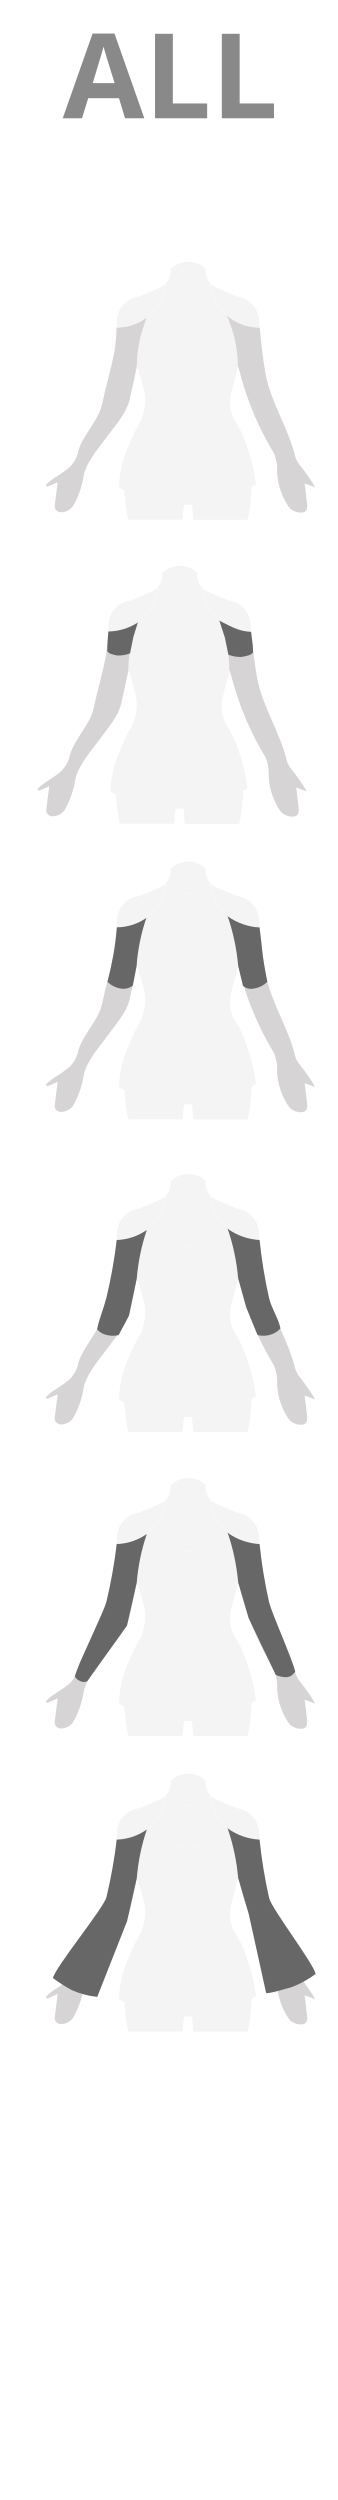
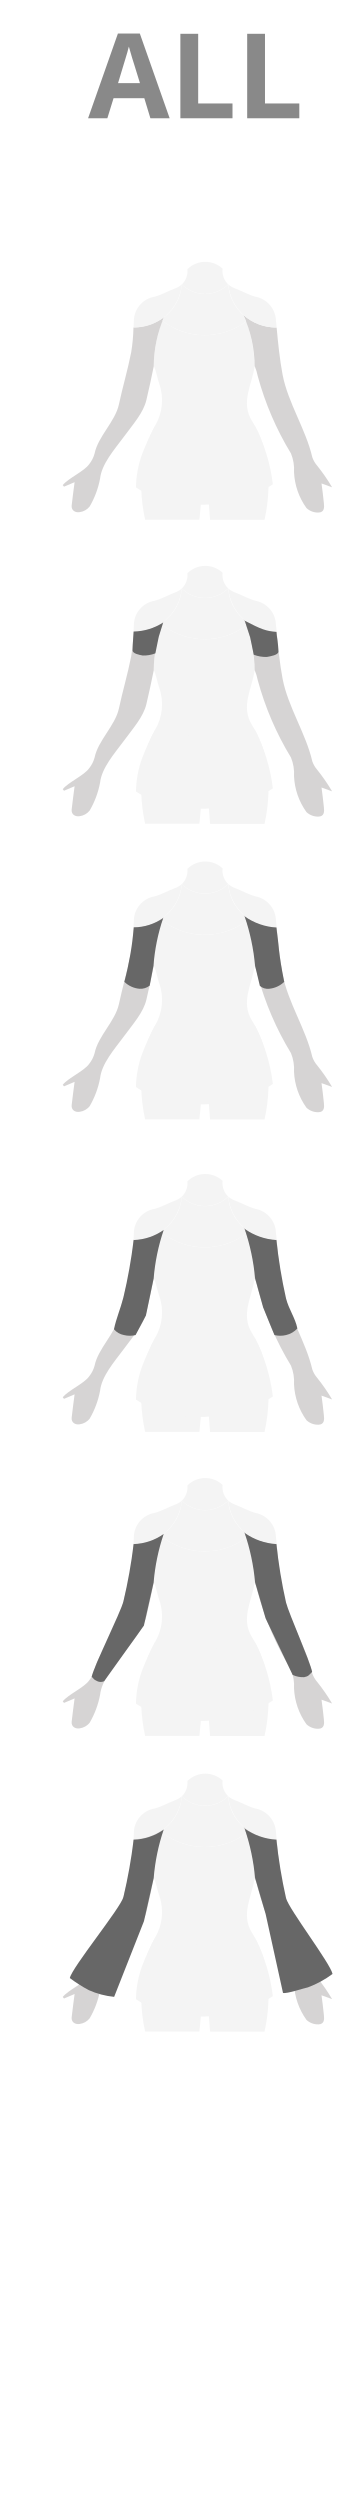
<svg xmlns="http://www.w3.org/2000/svg" width="40px" height="296px" viewBox="0 0 40 296" version="1.1">
  <defs />
  <g id="Page-1" stroke="none" stroke-width="1" fill="none" fill-rule="evenodd">
    <g id="sleeves_thumbnails" transform="translate(4, 0)">
-       <g id="sleeves_thumbnails_0" transform="translate(1.428571, 31)" fill-rule="nonzero">
+       <g id="sleeves_thumbnails_0" transform="translate(3.428571, 31)" fill-rule="nonzero">
        <path d="M9.533,23.146 C9.142,25.6 9.217,28.106 9.754,30.533 L16.178,30.533 C16.225,30.023 16.283,29.513 16.329,29.002 C16.422,28.063 16.352,27.115 16.352,26.185 C16.484,26.138 16.62,26.103 16.758,26.08 C16.897,26.338 17.141,26.568 17.164,26.834 C17.28,28.075 17.326,29.304 17.442,30.545 L23.89,30.545 C24.434,28.12 24.513,25.613 24.121,23.158 C19.711,26.128 13.939,26.124 9.533,23.146 Z" id="Path_3" fill="#F4F4F4" />
        <path d="M24.098,23.146 C23.807,21.624 23.237,20.17 22.417,18.856 C21.037,16.653 22.393,14.576 22.707,12.443 C22.689,10.604 22.352,8.783 21.71,7.061 C18.764,9.258 14.715,9.225 11.806,6.98 C11.147,8.698 10.798,10.52 10.776,12.361 C10.776,12.349 10.788,12.326 10.788,12.315 C11.089,13.046 11.194,13.765 11.438,14.472 C12.001,16.108 11.819,17.909 10.939,19.4 C10.316,20.509 9.85,21.7 9.556,22.938 L9.521,23.147 C13.923,26.127 19.696,26.127 24.098,23.146 Z" id="Path_15" fill="#F4F4F4" />
        <path d="M24.877,26.34 C24.588,23.913 23.862,21.558 22.732,19.39 C20.83,19.858 18.887,20.145 16.931,20.248 C14.907,20.2 12.897,19.916 10.939,19.402 C10.357,20.488 9.844,21.61 9.402,22.76 C8.94,24.025 8.692,25.359 8.668,26.707 C13.06,29.685 20.492,29.321 24.877,26.34 Z" id="Path_49" fill="#F4F4F4" />
        <path d="M19.587,2.667 C19.086,2.187 18.841,1.499 18.926,0.811 C17.748,-0.291 15.91,-0.265 14.763,0.869 C14.827,1.541 14.584,2.206 14.103,2.679 C15.626,4.177 18.07,4.171 19.587,2.667 Z" id="Path_4" fill="#F4F4F4" />
        <path d="M8.373,7.769 C8.354,8.752 8.265,9.733 8.106,10.703 C7.7,12.791 7.086,14.832 6.648,16.896 C6.207,18.914 4.178,20.677 3.772,22.695 C3.648,23.155 3.43,23.585 3.131,23.957 C2.53,24.815 0.661,25.615 0,26.438 C0.044,26.505 0.094,26.567 0.151,26.623 C0.569,26.438 0.998,26.252 1.404,26.09 C1.288,26.994 1.16,27.91 1.056,28.85 C0.998,29.43 1.474,29.72 1.996,29.638 C2.467,29.58 2.896,29.338 3.19,28.966 C3.784,27.946 4.2,26.832 4.419,25.673 C4.604,23.934 6.123,22.217 7.179,20.791 C8.373,19.167 9.544,17.88 9.904,16.361 C10.228,15.039 10.495,13.701 10.774,12.371 C10.784,10.363 11.203,8.378 12.003,6.537 C10.955,7.324 9.683,7.755 8.373,7.769 Z" id="Path_7" fill="#D6D4D4" />
        <path d="M30.639,26.242 C31.045,26.393 31.462,26.544 31.891,26.695 C31.366,25.803 30.777,24.95 30.129,24.143 C29.874,23.851 29.677,23.512 29.549,23.146 C28.784,19.829 26.673,16.711 26.031,13.37 C25.684,11.526 25.498,9.647 25.324,7.78 C23.863,7.779 22.454,7.243 21.361,6.273 C22.262,8.204 22.725,10.311 22.718,12.443 C22.718,12.407 22.73,12.384 22.73,12.35 C22.89,12.731 23.01,13.127 23.089,13.533 C23.962,16.757 25.287,19.841 27.024,22.694 C27.308,23.392 27.431,24.145 27.383,24.897 C27.45,26.429 27.962,27.908 28.857,29.153 C29.239,29.511 29.748,29.703 30.271,29.686 C30.978,29.674 30.978,29.086 30.921,28.596 C30.847,27.773 30.731,26.973 30.639,26.242 Z" id="Path_8" fill="#D6D4D4" />
        <path d="M14.102,2.678 C13.847,2.899 13.551,3.068 13.232,3.176 C12.443,3.477 11.701,3.907 10.89,4.127 C9.459,4.362 8.411,5.603 8.419,7.053 C8.407,7.297 8.396,7.529 8.384,7.772 C11.329,7.83 13.821,5.61 14.102,2.678 Z" id="Path_11" fill="#F4F4F4" />
        <path d="M25.327,7.769 C25.304,7.502 25.281,7.247 25.245,6.981 C25.207,5.575 24.193,4.386 22.81,4.128 C21.964,3.896 21.221,3.455 20.387,3.142 C20.099,3.034 19.832,2.877 19.598,2.678 C19.87,5.618 22.375,7.844 25.327,7.769 Z" id="Path_12" fill="#F4F4F4" />
        <path d="M21.721,7.061 C21.605,6.771 21.477,6.504 21.361,6.273 C20.322,5.359 19.688,4.07 19.599,2.689 L19.587,2.677 C18.069,4.184 15.62,4.184 14.102,2.677 L14.09,2.689 C13.988,4.215 13.226,5.621 12.003,6.539 C11.928,6.685 11.862,6.836 11.806,6.991 C14.724,9.227 18.771,9.255 21.721,7.061 Z" id="Path_9" fill="#F4F4F4" />
      </g>
-       <g id="sleeves_thumbnails_1" transform="translate(0.428571, 67)" fill-rule="nonzero">
+       <g id="sleeves_thumbnails_1" transform="translate(3.428571, 67)" fill-rule="nonzero">
        <path d="M9.533,23.146 C9.142,25.6 9.217,28.106 9.754,30.533 L16.178,30.533 C16.225,30.023 16.283,29.513 16.329,29.002 C16.422,28.063 16.352,27.115 16.352,26.185 C16.484,26.138 16.62,26.103 16.758,26.08 C16.897,26.338 17.141,26.568 17.164,26.834 C17.28,28.075 17.326,29.304 17.442,30.545 L23.89,30.545 C24.434,28.12 24.513,25.613 24.121,23.158 C19.711,26.128 13.939,26.124 9.533,23.146 Z" id="Path_3-3" fill="#F4F4F4" />
        <path d="M24.098,23.146 C23.807,21.624 23.237,20.17 22.417,18.856 C21.037,16.653 22.393,14.576 22.707,12.443 C22.689,10.604 22.352,8.783 21.71,7.061 C18.764,9.258 14.715,9.225 11.806,6.98 C11.147,8.698 10.798,10.52 10.776,12.361 C10.776,12.349 10.788,12.326 10.788,12.315 C11.089,13.046 11.194,13.765 11.438,14.472 C12.001,16.108 11.819,17.909 10.939,19.4 C10.316,20.509 9.85,21.7 9.556,22.938 L9.521,23.147 C13.923,26.127 19.696,26.127 24.098,23.146 Z" id="Path_15-3" fill="#F4F4F4" />
        <path d="M24.877,26.34 C24.588,23.913 23.862,21.558 22.732,19.39 C20.83,19.858 18.887,20.145 16.931,20.248 C14.907,20.2 12.897,19.916 10.939,19.402 C10.357,20.488 9.844,21.61 9.402,22.76 C8.94,24.025 8.692,25.359 8.668,26.707 C13.06,29.685 20.492,29.321 24.877,26.34 Z" id="Path_49-3" fill="#F4F4F4" />
        <path d="M19.587,2.667 C19.086,2.187 18.841,1.499 18.926,0.811 C17.748,-0.291 15.91,-0.265 14.763,0.869 C14.827,1.541 14.584,2.206 14.103,2.679 C15.626,4.177 18.07,4.171 19.587,2.667 Z" id="Path_4-3" fill="#F4F4F4" />
        <path d="M8.373,7.769 C8.354,8.752 8.265,9.733 8.106,10.703 C7.7,12.791 7.086,14.832 6.648,16.896 C6.207,18.914 4.178,20.677 3.772,22.695 C3.648,23.155 3.43,23.585 3.131,23.957 C2.53,24.815 0.661,25.615 0,26.438 C0.044,26.505 0.094,26.567 0.151,26.623 C0.569,26.438 0.998,26.252 1.404,26.09 C1.288,26.994 1.16,27.91 1.056,28.85 C0.998,29.43 1.474,29.72 1.996,29.638 C2.467,29.58 2.896,29.338 3.19,28.966 C3.784,27.946 4.2,26.832 4.419,25.673 C4.604,23.934 6.123,22.217 7.179,20.791 C8.373,19.167 9.544,17.88 9.904,16.361 C10.228,15.039 10.495,13.701 10.774,12.371 C10.784,10.363 11.203,8.378 12.003,6.537 C10.955,7.324 9.683,7.755 8.373,7.769 Z" id="Path_7-3" fill="#D6D4D4" />
        <path d="M30.639,26.242 C31.045,26.393 31.462,26.544 31.891,26.695 C31.366,25.803 30.777,24.95 30.129,24.143 C29.874,23.851 29.677,23.512 29.549,23.146 C28.784,19.829 26.673,16.711 26.031,13.37 C25.684,11.526 25.498,9.647 25.324,7.78 C23.863,7.779 22.454,7.243 21.361,6.273 C22.262,8.204 22.725,10.311 22.718,12.443 C22.718,12.407 22.73,12.384 22.73,12.35 C22.89,12.731 23.01,13.127 23.089,13.533 C23.962,16.757 25.287,19.841 27.024,22.694 C27.308,23.392 27.431,24.145 27.383,24.897 C27.45,26.429 27.962,27.908 28.857,29.153 C29.239,29.511 29.748,29.703 30.271,29.686 C30.978,29.674 30.978,29.086 30.921,28.596 C30.847,27.773 30.731,26.973 30.639,26.242 Z" id="Path_8-3" fill="#D6D4D4" />
        <path d="M14.102,2.678 C13.847,2.899 13.551,3.068 13.232,3.176 C12.443,3.477 11.701,3.907 10.89,4.127 C9.459,4.362 8.411,5.603 8.419,7.053 C8.407,7.297 8.396,7.529 8.384,7.772 C11.329,7.83 13.821,5.61 14.102,2.678 Z" id="Path_11-3" fill="#F4F4F4" />
        <path d="M25.327,7.769 C25.304,7.502 25.281,7.247 25.245,6.981 C25.207,5.575 24.193,4.386 22.81,4.128 C21.964,3.896 21.221,3.455 20.387,3.142 C20.099,3.034 19.832,2.877 19.598,2.678 C19.87,5.618 22.375,7.844 25.327,7.769 Z" id="Path_12-3" fill="#F4F4F4" />
        <path d="M21.721,7.061 C21.605,6.771 21.477,6.504 21.361,6.273 C20.322,5.359 19.688,4.07 19.599,2.689 L19.587,2.677 C18.069,4.184 15.62,4.184 14.102,2.677 L14.09,2.689 C13.988,4.215 13.226,5.621 12.003,6.539 C11.928,6.685 11.862,6.836 11.806,6.991 C14.724,9.227 18.771,9.255 21.721,7.061 Z" id="Path_9-3" fill="#F4F4F4" />
        <path d="M11.367,8.395 L10.967,10.356 C10.491,10.542 9.982,10.63 9.471,10.613 C9.053,10.537 8.255,10.385 8.27,9.992 C8.283,9.092 8.375,8.206 8.401,7.775 C9.635,7.747 10.839,7.383 11.882,6.723 L11.367,8.395 Z" id="Path-4-Copy_1_" fill="#676767" />
        <path d="M22.194,8.469 L22.613,10.517 C23.11,10.711 23.641,10.801 24.175,10.782 C24.611,10.703 25.547,10.552 25.535,10.141 C25.522,9.197 25.323,8.268 25.296,7.818 C24.103,7.727 23.489,7.509 21.556,6.501 L22.194,8.469 Z" id="Path-4-Copy_1_2" fill="#676767" />
      </g>
-       <g id="sleeves_thumbnails_2" transform="translate(1.428571, 102)" fill-rule="nonzero">
+       <g id="sleeves_thumbnails_2" transform="translate(3.428571, 102)" fill-rule="nonzero">
        <path d="M8.373,7.769 C8.354,8.752 8.265,9.733 8.106,10.703 C7.7,12.791 7.086,14.832 6.648,16.896 C6.207,18.914 4.178,20.677 3.772,22.695 C3.648,23.155 3.43,23.585 3.131,23.957 C2.53,24.815 0.661,25.615 0,26.438 C0.044,26.505 0.094,26.567 0.151,26.623 C0.569,26.438 0.998,26.252 1.404,26.09 C1.288,26.994 1.16,27.91 1.056,28.85 C0.998,29.43 1.474,29.72 1.996,29.638 C2.467,29.58 2.896,29.338 3.19,28.966 C3.784,27.946 4.2,26.832 4.419,25.673 C4.604,23.934 6.123,22.217 7.179,20.791 C8.373,19.167 9.544,17.88 9.904,16.361 C10.228,15.039 10.495,13.701 10.774,12.371 C10.784,10.363 11.203,8.378 12.003,6.537 C10.955,7.324 9.683,7.755 8.373,7.769 Z" id="Path_7-4" fill="#D6D4D4" />
        <path d="M30.639,26.242 C31.045,26.393 31.462,26.544 31.891,26.695 C31.366,25.803 30.777,24.95 30.129,24.143 C29.874,23.851 29.677,23.512 29.549,23.146 C28.784,19.829 26.673,16.711 26.031,13.37 C25.684,11.526 25.498,9.647 25.324,7.78 C23.863,7.779 22.454,7.243 21.361,6.273 C22.262,8.204 22.725,10.311 22.718,12.443 C22.718,12.407 22.73,12.384 22.73,12.35 C22.89,12.731 23.01,13.127 23.089,13.533 C23.962,16.757 25.287,19.841 27.024,22.694 C27.308,23.392 27.431,24.145 27.383,24.897 C27.45,26.429 27.962,27.908 28.857,29.153 C29.239,29.511 29.748,29.703 30.271,29.686 C30.978,29.674 30.978,29.086 30.921,28.596 C30.847,27.773 30.731,26.973 30.639,26.242 Z" id="Path_8-4" fill="#D6D4D4" />
        <path d="M14.102,2.678 C13.847,2.899 13.551,3.068 13.232,3.176 C12.443,3.477 11.701,3.907 10.89,4.127 C9.459,4.362 8.411,5.603 8.419,7.053 C8.407,7.297 8.396,7.529 8.384,7.772 C11.329,7.83 13.821,5.61 14.102,2.678 Z" id="Path_11-4" fill="#F4F4F4" />
        <path d="M25.327,7.769 C25.304,7.502 25.281,7.247 25.245,6.981 C25.207,5.575 24.193,4.386 22.81,4.128 C21.964,3.896 21.221,3.455 20.387,3.142 C20.099,3.034 19.832,2.877 19.598,2.678 C19.87,5.618 22.375,7.844 25.327,7.769 Z" id="Path_12-4" fill="#F4F4F4" />
        <path d="M9.533,23.146 C9.142,25.6 9.217,28.106 9.754,30.533 L16.178,30.533 C16.225,30.023 16.283,29.513 16.329,29.002 C16.422,28.063 16.352,27.115 16.352,26.185 C16.484,26.138 16.62,26.103 16.758,26.08 C16.897,26.338 17.141,26.568 17.164,26.834 C17.28,28.075 17.326,29.304 17.442,30.545 L23.89,30.545 C24.434,28.12 24.513,25.613 24.121,23.158 C19.711,26.128 13.939,26.124 9.533,23.146 Z" id="Path_3-4" fill="#F4F4F4" />
        <path d="M24.098,23.146 C23.807,21.624 23.237,20.17 22.417,18.856 C21.037,16.653 22.393,14.576 22.707,12.443 C22.689,10.604 22.352,8.783 21.71,7.061 C18.764,9.258 14.715,9.225 11.806,6.98 C11.147,8.698 10.798,10.52 10.776,12.361 C10.776,12.349 10.788,12.326 10.788,12.315 C11.089,13.046 11.194,13.765 11.438,14.472 C12.001,16.108 11.819,17.909 10.939,19.4 C10.316,20.509 9.85,21.7 9.556,22.938 L9.521,23.147 C13.923,26.127 19.696,26.127 24.098,23.146 Z" id="Path_15-4" fill="#F4F4F4" />
        <path d="M24.877,26.34 C24.588,23.913 23.862,21.558 22.732,19.39 C20.83,19.858 18.887,20.145 16.931,20.248 C14.907,20.2 12.897,19.916 10.939,19.402 C10.357,20.488 9.844,21.61 9.402,22.76 C8.94,24.025 8.692,25.359 8.668,26.707 C13.06,29.685 20.492,29.321 24.877,26.34 Z" id="Path_49-4" fill="#F4F4F4" />
        <path d="M19.587,2.667 C19.086,2.187 18.841,1.499 18.926,0.811 C17.748,-0.291 15.91,-0.265 14.763,0.869 C14.827,1.541 14.584,2.206 14.103,2.679 C15.626,4.177 18.07,4.171 19.587,2.667 Z" id="Path_4-4" fill="#F4F4F4" />
        <path d="M21.721,7.061 C21.605,6.771 21.477,6.504 21.361,6.273 C20.322,5.359 19.688,4.07 19.599,2.689 L19.587,2.677 C18.069,4.184 15.62,4.184 14.102,2.677 L14.09,2.689 C13.988,4.215 13.226,5.621 12.003,6.539 C11.928,6.685 11.862,6.836 11.806,6.991 C14.724,9.227 18.771,9.255 21.721,7.061 Z" id="Path_9-4" fill="#F4F4F4" />
        <path d="M11.892,6.697 C10.871,7.404 9.661,7.789 8.419,7.801 C8.23,9.979 7.854,12.136 7.294,14.249 C7.778,14.72 8.409,15.01 9.082,15.071 C9.519,15.103 9.952,14.969 10.294,14.695 L10.742,12.347 C10.888,10.423 11.274,8.525 11.892,6.697 Z" id="Path-25_3_3" fill="#676767" />
        <path d="M21.543,6.509 C22.65,7.283 23.948,7.737 25.296,7.823 C25.627,10.101 25.497,10.633 26.223,14.249 C25.738,14.719 25.107,15.009 24.435,15.071 C24.037,15.115 23.64,14.99 23.339,14.727 L22.774,12.347 C22.592,10.36 22.179,8.4 21.543,6.509 Z" id="Path-25_3_4" fill="#676767" />
      </g>
-       <g id="sleeves_thumbnails_3" transform="translate(1.428571, 139)" fill-rule="nonzero">
+       <g id="sleeves_thumbnails_3" transform="translate(3.428571, 139)" fill-rule="nonzero">
        <path d="M9.533,23.146 C9.142,25.6 9.217,28.106 9.754,30.533 L16.178,30.533 C16.225,30.023 16.283,29.513 16.329,29.002 C16.422,28.063 16.352,27.115 16.352,26.185 C16.484,26.138 16.62,26.103 16.758,26.08 C16.897,26.338 17.141,26.568 17.164,26.834 C17.28,28.075 17.326,29.304 17.442,30.545 L23.89,30.545 C24.434,28.12 24.513,25.613 24.121,23.158 C19.711,26.128 13.939,26.124 9.533,23.146 Z" id="Path_3-2" fill="#F4F4F4" />
        <path d="M24.098,23.146 C23.807,21.624 23.237,20.17 22.417,18.856 C21.037,16.653 22.393,14.576 22.707,12.443 C22.689,10.604 22.352,8.783 21.71,7.061 C18.764,9.258 14.715,9.225 11.806,6.98 C11.147,8.698 10.798,10.52 10.776,12.361 C10.776,12.349 10.788,12.326 10.788,12.315 C11.089,13.046 11.194,13.765 11.438,14.472 C12.001,16.108 11.819,17.909 10.939,19.4 C10.316,20.509 9.85,21.7 9.556,22.938 L9.521,23.147 C13.923,26.127 19.696,26.127 24.098,23.146 Z" id="Path_15-2" fill="#F4F4F4" />
        <path d="M24.877,26.34 C24.588,23.913 23.862,21.558 22.732,19.39 C20.83,19.858 18.887,20.145 16.931,20.248 C14.907,20.2 12.897,19.916 10.939,19.402 C10.357,20.488 9.844,21.61 9.402,22.76 C8.94,24.025 8.692,25.359 8.668,26.707 C13.06,29.685 20.492,29.321 24.877,26.34 Z" id="Path_49-2" fill="#F4F4F4" />
        <path d="M19.587,2.667 C19.086,2.187 18.841,1.499 18.926,0.811 C17.748,-0.291 15.91,-0.265 14.763,0.869 C14.827,1.541 14.584,2.206 14.103,2.679 C15.626,4.177 18.07,4.171 19.587,2.667 Z" id="Path_4-2" fill="#F4F4F4" />
        <path d="M8.373,7.769 C8.354,8.752 8.265,9.733 8.106,10.703 C7.7,12.791 7.086,14.832 6.648,16.896 C6.207,18.914 4.178,20.677 3.772,22.695 C3.648,23.155 3.43,23.585 3.131,23.957 C2.53,24.815 0.661,25.615 0,26.438 C0.044,26.505 0.094,26.567 0.151,26.623 C0.569,26.438 0.998,26.252 1.404,26.09 C1.288,26.994 1.16,27.91 1.056,28.85 C0.998,29.43 1.474,29.72 1.996,29.638 C2.467,29.58 2.896,29.338 3.19,28.966 C3.784,27.946 4.2,26.832 4.419,25.673 C4.604,23.934 6.123,22.217 7.179,20.791 C8.373,19.167 9.544,17.88 9.904,16.361 C10.228,15.039 10.495,13.701 10.774,12.371 C10.784,10.363 11.203,8.378 12.003,6.537 C10.955,7.324 9.683,7.755 8.373,7.769 Z" id="Path_7-2" fill="#D6D4D4" />
        <path d="M30.639,26.242 C31.045,26.393 31.462,26.544 31.891,26.695 C31.366,25.803 30.777,24.95 30.129,24.143 C29.874,23.851 29.677,23.512 29.549,23.146 C28.784,19.829 26.673,16.711 26.031,13.37 C25.684,11.526 25.498,9.647 25.324,7.78 C23.863,7.779 22.454,7.243 21.361,6.273 C22.262,8.204 22.725,10.311 22.718,12.443 C22.718,12.407 22.73,12.384 22.73,12.35 C22.89,12.731 23.01,13.127 23.089,13.533 C23.962,16.757 25.287,19.841 27.024,22.694 C27.308,23.392 27.431,24.145 27.383,24.897 C27.45,26.429 27.962,27.908 28.857,29.153 C29.239,29.511 29.748,29.703 30.271,29.686 C30.978,29.674 30.978,29.086 30.921,28.596 C30.847,27.773 30.731,26.973 30.639,26.242 Z" id="Path_8-2" fill="#D6D4D4" />
        <path d="M14.102,2.678 C13.847,2.899 13.551,3.068 13.232,3.176 C12.443,3.477 11.701,3.907 10.89,4.127 C9.459,4.362 8.411,5.603 8.419,7.053 C8.407,7.297 8.396,7.529 8.384,7.772 C11.329,7.83 13.821,5.61 14.102,2.678 Z" id="Path_11-2" fill="#F4F4F4" />
        <path d="M25.327,7.769 C25.304,7.502 25.281,7.247 25.245,6.981 C25.207,5.575 24.193,4.386 22.81,4.128 C21.964,3.896 21.221,3.455 20.387,3.142 C20.099,3.034 19.832,2.877 19.598,2.678 C19.87,5.618 22.375,7.844 25.327,7.769 Z" id="Path_12-2" fill="#F4F4F4" />
        <path d="M21.721,7.061 C21.605,6.771 21.477,6.504 21.361,6.273 C20.322,5.359 19.688,4.07 19.599,2.689 L19.587,2.677 C18.069,4.184 15.62,4.184 14.102,2.677 L14.09,2.689 C13.988,4.215 13.226,5.621 12.003,6.539 C11.928,6.685 11.862,6.836 11.806,6.991 C14.724,9.227 18.771,9.255 21.721,7.061 Z" id="Path_9-2" fill="#F4F4F4" />
        <path d="M21.543,6.509 C22.65,7.283 23.948,7.737 25.296,7.823 C25.547,10.15 25.928,12.46 26.44,14.744 C26.775,16.053 27.528,17.034 27.78,18.288 C27.424,18.68 26.956,18.954 26.44,19.072 C25.989,19.182 25.518,19.182 25.067,19.072 L23.726,15.796 L22.774,12.347 C22.592,10.36 22.179,8.4 21.543,6.509 Z" id="Path-25_3_" fill="#676767" />
        <path d="M11.95,6.631 C10.906,7.366 9.67,7.781 8.394,7.824 C8.115,10.104 7.713,12.366 7.188,14.602 C6.853,15.911 6.318,17.131 6.066,18.386 C6.369,18.745 6.788,18.988 7.25,19.072 C7.701,19.182 8.172,19.182 8.623,19.072 L9.848,16.756 L10.764,12.358 C10.927,10.408 11.325,8.485 11.95,6.631 Z" id="Path-25_3_2" fill="#676767" />
      </g>
-       <g id="sleeves_thumbnails_4" transform="translate(1.428571, 175)" fill-rule="nonzero">
+       <g id="sleeves_thumbnails_4" transform="translate(3.428571, 175)" fill-rule="nonzero">
        <path d="M8.373,7.769 C8.354,8.752 8.265,9.733 8.106,10.703 C7.7,12.791 7.086,14.832 6.648,16.896 C6.207,18.914 4.178,20.677 3.772,22.695 C3.648,23.155 3.43,23.585 3.131,23.957 C2.53,24.815 0.661,25.615 0,26.438 C0.044,26.505 0.094,26.567 0.151,26.623 C0.569,26.438 0.998,26.252 1.404,26.09 C1.288,26.994 1.16,27.91 1.056,28.85 C0.998,29.43 1.474,29.72 1.996,29.638 C2.467,29.58 2.896,29.338 3.19,28.966 C3.784,27.946 4.2,26.832 4.419,25.673 C4.604,23.934 6.123,22.217 7.179,20.791 C8.373,19.167 9.544,17.88 9.904,16.361 C10.228,15.039 10.495,13.701 10.774,12.371 C10.784,10.363 11.203,8.378 12.003,6.537 C10.955,7.324 9.683,7.755 8.373,7.769 Z" id="Path_7-5" fill="#D6D4D4" />
        <path d="M30.639,26.242 C31.045,26.393 31.462,26.544 31.891,26.695 C31.366,25.803 30.777,24.95 30.129,24.143 C29.874,23.851 29.677,23.512 29.549,23.146 C28.784,19.829 26.673,16.711 26.031,13.37 C25.684,11.526 25.498,9.647 25.324,7.78 C23.863,7.779 22.454,7.243 21.361,6.273 C22.262,8.204 22.725,10.311 22.718,12.443 C22.718,12.407 22.73,12.384 22.73,12.35 C22.89,12.731 23.01,13.127 23.089,13.533 C23.962,16.757 25.287,19.841 27.024,22.694 C27.308,23.392 27.431,24.145 27.383,24.897 C27.45,26.429 27.962,27.908 28.857,29.153 C29.239,29.511 29.748,29.703 30.271,29.686 C30.978,29.674 30.978,29.086 30.921,28.596 C30.847,27.773 30.731,26.973 30.639,26.242 Z" id="Path_8-5" fill="#D6D4D4" />
        <path d="M14.102,2.678 C13.847,2.899 13.551,3.068 13.232,3.176 C12.443,3.477 11.701,3.907 10.89,4.127 C9.459,4.362 8.411,5.603 8.419,7.053 C8.407,7.297 8.396,7.529 8.384,7.772 C11.329,7.83 13.821,5.61 14.102,2.678 Z" id="Path_11-5" fill="#F4F4F4" />
        <path d="M25.327,7.769 C25.304,7.502 25.281,7.247 25.245,6.981 C25.207,5.575 24.193,4.386 22.81,4.128 C21.964,3.896 21.221,3.455 20.387,3.142 C20.099,3.034 19.832,2.877 19.598,2.678 C19.87,5.618 22.375,7.844 25.327,7.769 Z" id="Path_12-5" fill="#F4F4F4" />
        <path d="M9.533,23.146 C9.142,25.6 9.217,28.106 9.754,30.533 L16.178,30.533 C16.225,30.023 16.283,29.513 16.329,29.002 C16.422,28.063 16.352,27.115 16.352,26.185 C16.484,26.138 16.62,26.103 16.758,26.08 C16.897,26.338 17.141,26.568 17.164,26.834 C17.28,28.075 17.326,29.304 17.442,30.545 L23.89,30.545 C24.434,28.12 24.513,25.613 24.121,23.158 C19.711,26.128 13.939,26.124 9.533,23.146 Z" id="Path_3-5" fill="#F4F4F4" />
        <path d="M24.098,23.146 C23.807,21.624 23.237,20.17 22.417,18.856 C21.037,16.653 22.393,14.576 22.707,12.443 C22.689,10.604 22.352,8.783 21.71,7.061 C18.764,9.258 14.715,9.225 11.806,6.98 C11.147,8.698 10.798,10.52 10.776,12.361 C10.776,12.349 10.788,12.326 10.788,12.315 C11.089,13.046 11.194,13.765 11.438,14.472 C12.001,16.108 11.819,17.909 10.939,19.4 C10.316,20.509 9.85,21.7 9.556,22.938 L9.521,23.147 C13.923,26.127 19.696,26.127 24.098,23.146 Z" id="Path_15-5" fill="#F4F4F4" />
        <path d="M24.877,26.34 C24.588,23.913 23.862,21.558 22.732,19.39 C20.83,19.858 18.887,20.145 16.931,20.248 C14.907,20.2 12.897,19.916 10.939,19.402 C10.357,20.488 9.844,21.61 9.402,22.76 C8.94,24.025 8.692,25.359 8.668,26.707 C13.06,29.685 20.492,29.321 24.877,26.34 Z" id="Path_49-5" fill="#F4F4F4" />
        <path d="M19.587,2.667 C19.086,2.187 18.841,1.499 18.926,0.811 C17.748,-0.291 15.91,-0.265 14.763,0.869 C14.827,1.541 14.584,2.206 14.103,2.679 C15.626,4.177 18.07,4.171 19.587,2.667 Z" id="Path_4-5" fill="#F4F4F4" />
        <path d="M21.721,7.061 C21.605,6.771 21.477,6.504 21.361,6.273 C20.322,5.359 19.688,4.07 19.599,2.689 L19.587,2.677 C18.069,4.184 15.62,4.184 14.102,2.677 L14.09,2.689 C13.988,4.215 13.226,5.621 12.003,6.539 C11.928,6.685 11.862,6.836 11.806,6.991 C14.724,9.227 18.771,9.255 21.721,7.061 Z" id="Path_9-5" fill="#F4F4F4" />
        <path d="M21.543,6.509 C22.65,7.283 23.948,7.737 25.296,7.823 C25.547,10.15 25.928,12.46 26.44,14.744 C26.775,16.053 29.277,21.693 29.528,22.951 C29.141,23.339 29.105,23.477 28.579,23.578 C28.111,23.601 27.644,23.508 27.22,23.308 L24.017,16.609 L22.774,12.347 C22.592,10.36 22.179,8.4 21.543,6.509 Z" id="Path-25_3_5" fill="#676767" />
        <path d="M11.949,6.631 C10.905,7.366 9.669,7.781 8.393,7.824 C8.114,10.104 7.712,12.366 7.187,14.602 C6.852,15.911 3.679,22.27 3.427,23.525 C3.815,23.913 3.611,23.793 3.956,23.984 C4.238,24.168 4.593,24.196 4.9,24.06 L9.609,17.471 L10.761,12.358 C10.924,10.408 11.323,8.485 11.949,6.631 Z" id="Path-25_3_6" fill="#676767" />
      </g>
-       <g id="sleeves_thumbnails_5" transform="translate(1.428571, 210)" fill-rule="nonzero">
+       <g id="sleeves_thumbnails_5" transform="translate(3.428571, 210)" fill-rule="nonzero">
        <path d="M14.102,2.678 C13.847,2.899 13.551,3.068 13.232,3.176 C12.443,3.477 11.701,3.907 10.89,4.127 C9.459,4.362 8.411,5.603 8.419,7.053 C8.407,7.297 8.396,7.529 8.384,7.772 C11.329,7.83 13.821,5.61 14.102,2.678 Z" id="Path_11-6" fill="#F4F4F4" />
        <path d="M25.327,7.769 C25.304,7.502 25.281,7.247 25.245,6.981 C25.207,5.575 24.193,4.386 22.81,4.128 C21.964,3.896 21.221,3.455 20.387,3.142 C20.099,3.034 19.832,2.877 19.598,2.678 C19.87,5.618 22.375,7.844 25.327,7.769 Z" id="Path_12-6" fill="#F4F4F4" />
        <path d="M9.533,23.146 C9.142,25.6 9.217,28.106 9.754,30.533 L16.178,30.533 C16.225,30.023 16.283,29.513 16.329,29.002 C16.422,28.063 16.352,27.115 16.352,26.185 C16.484,26.138 16.62,26.103 16.758,26.08 C16.897,26.338 17.141,26.568 17.164,26.834 C17.28,28.075 17.326,29.304 17.442,30.545 L23.89,30.545 C24.434,28.12 24.513,25.613 24.121,23.158 C19.711,26.128 13.939,26.124 9.533,23.146 Z" id="Path_3-6" fill="#F4F4F4" />
        <path d="M24.098,23.146 C23.807,21.624 23.237,20.17 22.417,18.856 C21.037,16.653 22.393,14.576 22.707,12.443 C22.689,10.604 22.352,8.783 21.71,7.061 C18.764,9.258 14.715,9.225 11.806,6.98 C11.147,8.698 10.798,10.52 10.776,12.361 C10.776,12.349 10.788,12.326 10.788,12.315 C11.089,13.046 11.194,13.765 11.438,14.472 C12.001,16.108 11.819,17.909 10.939,19.4 C10.316,20.509 9.85,21.7 9.556,22.938 L9.521,23.147 C13.923,26.127 19.696,26.127 24.098,23.146 Z" id="Path_15-6" fill="#F4F4F4" />
        <path d="M24.877,26.34 C24.588,23.913 23.862,21.558 22.732,19.39 C20.83,19.858 18.887,20.145 16.931,20.248 C14.907,20.2 12.897,19.916 10.939,19.402 C10.357,20.488 9.844,21.61 9.402,22.76 C8.94,24.025 8.692,25.359 8.668,26.707 C13.06,29.685 20.492,29.321 24.877,26.34 Z" id="Path_49-6" fill="#F4F4F4" />
        <path d="M19.587,2.667 C19.086,2.187 18.841,1.499 18.926,0.811 C17.748,-0.291 15.91,-0.265 14.763,0.869 C14.827,1.541 14.584,2.206 14.103,2.679 C15.626,4.177 18.07,4.171 19.587,2.667 Z" id="Path_4-6" fill="#F4F4F4" />
        <path d="M8.373,7.769 C8.354,8.752 8.265,9.733 8.106,10.703 C7.7,12.791 7.086,14.832 6.648,16.896 C6.207,18.914 4.178,20.677 3.772,22.695 C3.648,23.155 3.43,23.585 3.131,23.957 C2.53,24.815 0.661,25.615 -5.10702591e-15,26.438 C0.044,26.505 0.094,26.567 0.151,26.623 C0.569,26.438 0.998,26.252 1.404,26.09 C1.288,26.994 1.16,27.91 1.056,28.85 C0.998,29.43 1.474,29.72 1.996,29.638 C2.467,29.58 2.896,29.338 3.19,28.966 C3.784,27.946 4.2,26.832 4.419,25.673 C4.604,23.934 6.123,22.217 7.179,20.791 C8.373,19.167 9.544,17.88 9.904,16.361 C10.228,15.039 10.495,13.701 10.774,12.371 C10.784,10.363 11.203,8.378 12.003,6.537 C10.955,7.324 9.683,7.755 8.373,7.769 Z" id="Path_7-6" fill="#D6D4D4" />
        <path d="M30.639,26.242 C31.045,26.393 31.462,26.544 31.891,26.695 C31.366,25.803 30.777,24.95 30.129,24.143 C29.874,23.851 29.677,23.512 29.549,23.146 C28.784,19.829 26.673,16.711 26.031,13.37 C25.684,11.526 25.498,9.647 25.324,7.78 C23.863,7.779 22.454,7.243 21.361,6.273 C22.262,8.204 22.725,10.311 22.718,12.443 C22.718,12.407 22.73,12.384 22.73,12.35 C22.89,12.731 23.01,13.127 23.089,13.533 C23.962,16.757 25.287,19.841 27.024,22.694 C27.308,23.392 27.431,24.145 27.383,24.897 C27.45,26.429 27.962,27.908 28.857,29.153 C29.239,29.511 29.748,29.703 30.271,29.686 C30.978,29.674 30.978,29.086 30.921,28.596 C30.847,27.773 30.731,26.973 30.639,26.242 Z" id="Path_8-6" fill="#D6D4D4" />
        <path d="M21.721,7.061 C21.605,6.771 21.477,6.504 21.361,6.273 C20.322,5.359 19.688,4.07 19.599,2.689 L19.587,2.677 C18.069,4.184 15.62,4.184 14.102,2.677 L14.09,2.689 C13.988,4.215 13.226,5.621 12.003,6.539 C11.928,6.685 11.862,6.836 11.806,6.991 C14.724,9.227 18.771,9.255 21.721,7.061 Z" id="Path_9-6" fill="#F4F4F4" />
        <path d="M21.543,6.509 C22.65,7.283 23.948,7.737 25.296,7.823 C25.547,10.15 25.928,12.46 26.44,14.744 C26.775,16.053 31.692,22.461 31.944,23.716 C31.054,24.381 30.074,24.916 29.033,25.303 C28.507,25.405 26.554,26.083 26.079,25.964 L24.02,16.612 L22.774,12.347 C22.592,10.36 22.179,8.4 21.543,6.509 Z" id="Path-25_3_7" fill="#676767" />
        <path d="M11.949,6.631 C10.905,7.366 9.669,7.781 8.393,7.824 C8.114,10.104 7.712,12.366 7.187,14.602 C6.852,15.911 1.086,22.947 0.838,24.201 C1.548,24.738 2.3,25.217 3.087,25.634 C4.037,26.058 5.05,26.326 6.086,26.428 L9.615,17.471 L10.767,12.358 C10.928,10.408 11.325,8.485 11.949,6.631 Z" id="Path-25_3_8" fill="#676767" />
      </g>
      <text id="ALL" fill-opacity="0.775" fill="#686868" font-family="Muli-Bold, Muli" font-size="14" font-weight="bold">
-         <tspan x="3.429" y="14">ALL</tspan>
+         <tspan x="6.429" y="14">ALL</tspan>
      </text>
    </g>
  </g>
</svg>
